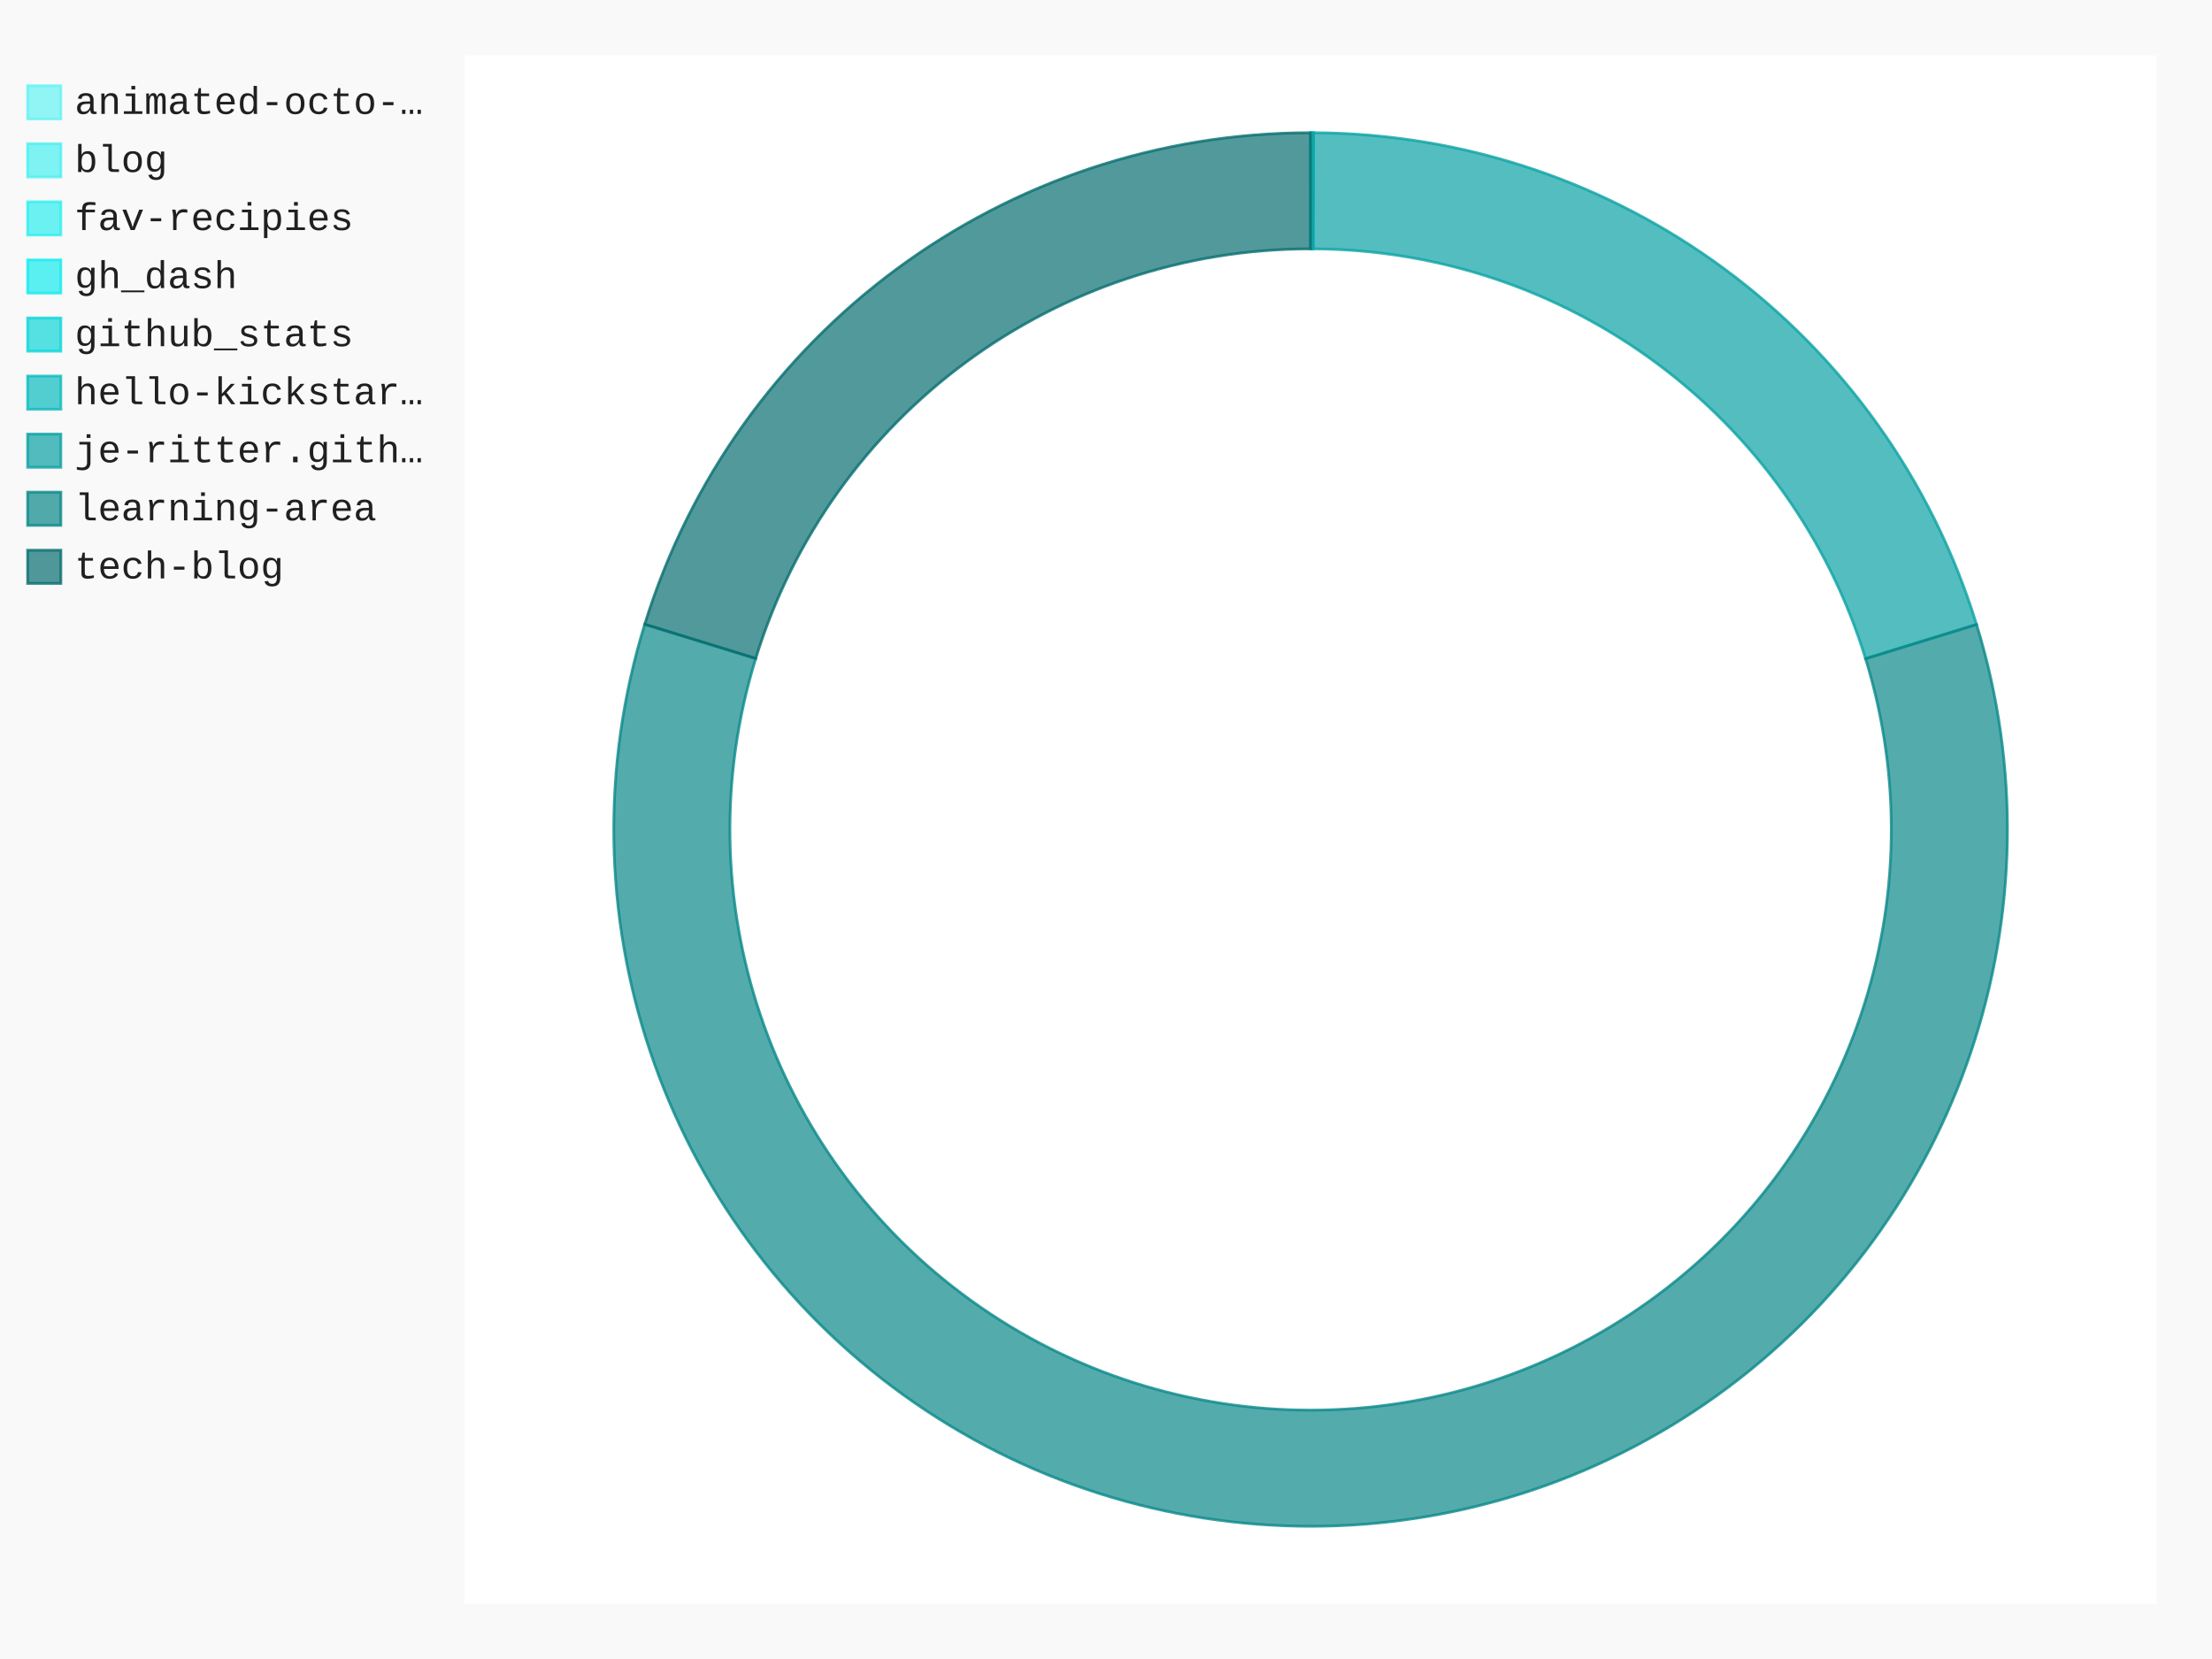
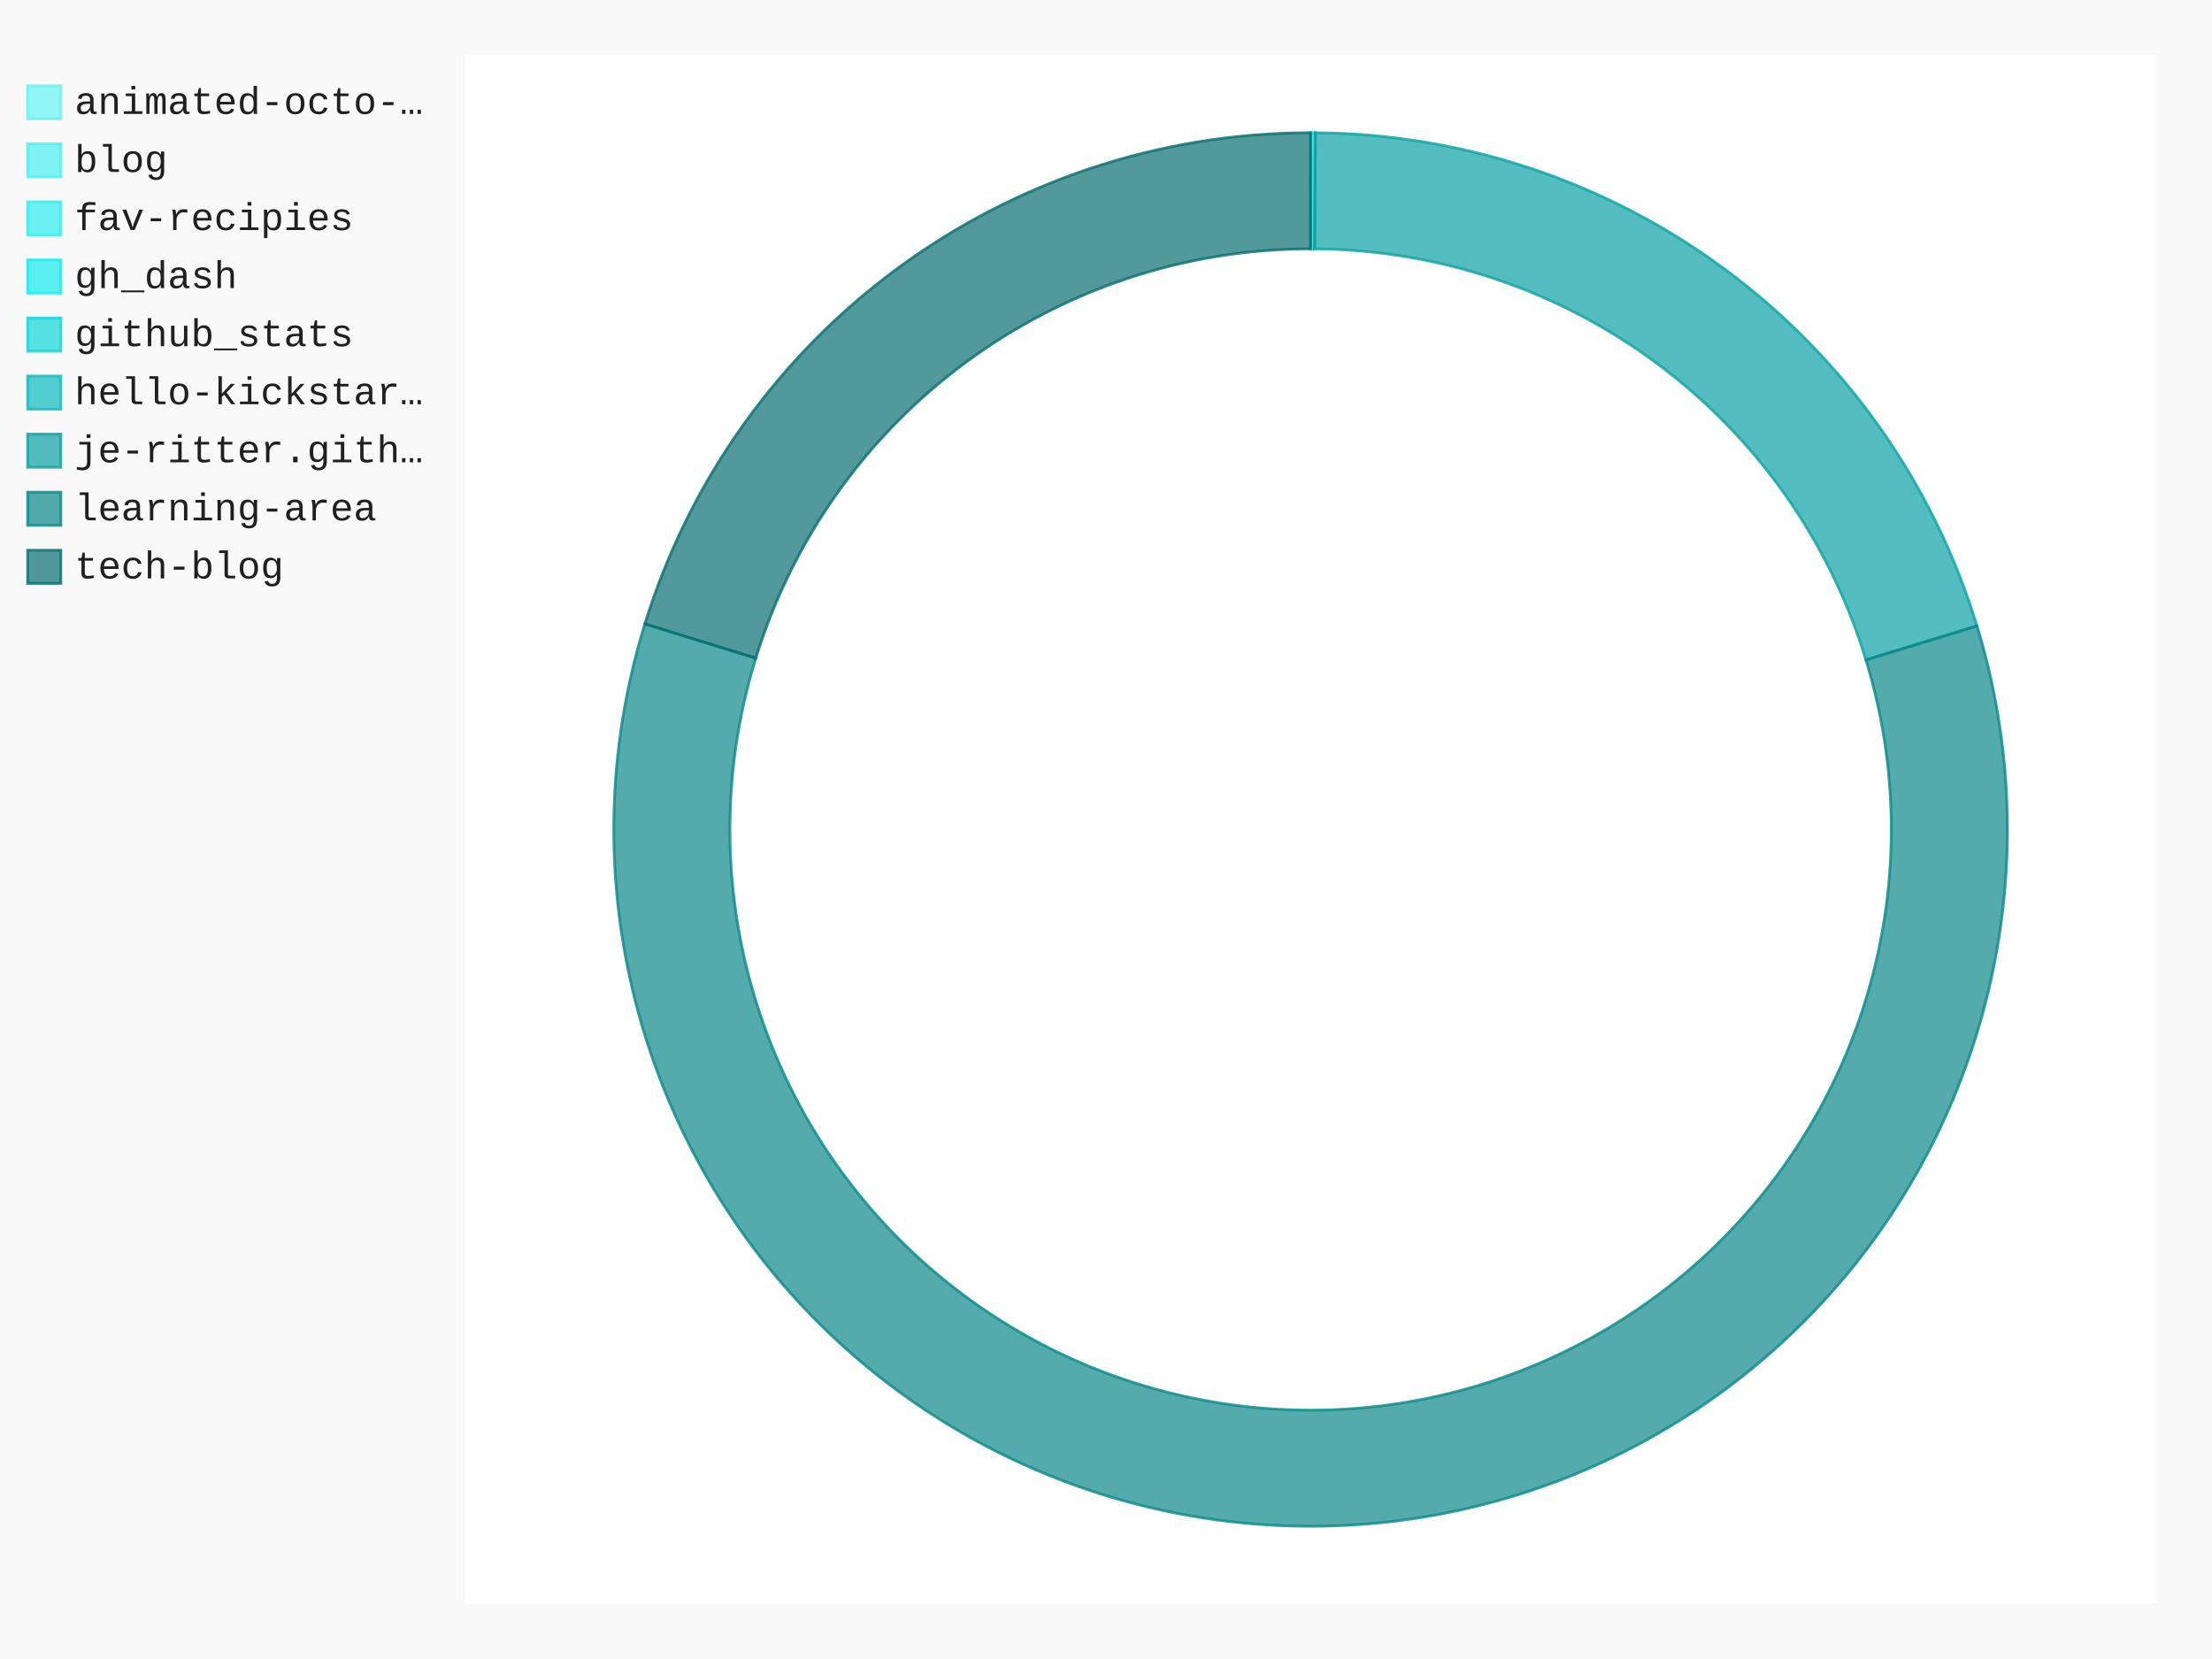
- <svg xmlns="http://www.w3.org/2000/svg" id="chart-838d6c51-f044-4986-be28-a0dc77e4f7dd" class="pygal-chart" viewBox="0 0 800 600">
+ <svg xmlns="http://www.w3.org/2000/svg" id="chart-e81e9534-b4ee-40a7-a9d0-50a22d86b934" class="pygal-chart" viewBox="0 0 800 600">
  <defs>
-     <style type="text/css">#chart-838d6c51-f044-4986-be28-a0dc77e4f7dd{-webkit-user-select:none;-webkit-font-smoothing:antialiased;font-family:Consolas,"Liberation Mono",Menlo,Courier,monospace}#chart-838d6c51-f044-4986-be28-a0dc77e4f7dd .title{font-family:Consolas,"Liberation Mono",Menlo,Courier,monospace;font-size:16px}#chart-838d6c51-f044-4986-be28-a0dc77e4f7dd .legends .legend text{font-family:Consolas,"Liberation Mono",Menlo,Courier,monospace;font-size:14px}#chart-838d6c51-f044-4986-be28-a0dc77e4f7dd .axis text{font-family:Consolas,"Liberation Mono",Menlo,Courier,monospace;font-size:10px}#chart-838d6c51-f044-4986-be28-a0dc77e4f7dd .axis text.major{font-family:Consolas,"Liberation Mono",Menlo,Courier,monospace;font-size:10px}#chart-838d6c51-f044-4986-be28-a0dc77e4f7dd .text-overlay text.value{font-family:Consolas,"Liberation Mono",Menlo,Courier,monospace;font-size:16px}#chart-838d6c51-f044-4986-be28-a0dc77e4f7dd .text-overlay text.label{font-family:Consolas,"Liberation Mono",Menlo,Courier,monospace;font-size:10px}#chart-838d6c51-f044-4986-be28-a0dc77e4f7dd .tooltip{font-family:Consolas,"Liberation Mono",Menlo,Courier,monospace;font-size:14px}#chart-838d6c51-f044-4986-be28-a0dc77e4f7dd text.no_data{font-family:Consolas,"Liberation Mono",Menlo,Courier,monospace;font-size:64px}
- #chart-838d6c51-f044-4986-be28-a0dc77e4f7dd{background-color:rgba(249,249,249,1)}#chart-838d6c51-f044-4986-be28-a0dc77e4f7dd path,#chart-838d6c51-f044-4986-be28-a0dc77e4f7dd line,#chart-838d6c51-f044-4986-be28-a0dc77e4f7dd rect,#chart-838d6c51-f044-4986-be28-a0dc77e4f7dd circle{-webkit-transition:150ms;-moz-transition:150ms;transition:150ms}#chart-838d6c51-f044-4986-be28-a0dc77e4f7dd .graph &gt; .background{fill:rgba(249,249,249,1)}#chart-838d6c51-f044-4986-be28-a0dc77e4f7dd .plot &gt; .background{fill:rgba(255,255,255,1)}#chart-838d6c51-f044-4986-be28-a0dc77e4f7dd .graph{fill:rgba(0,0,0,.87)}#chart-838d6c51-f044-4986-be28-a0dc77e4f7dd text.no_data{fill:rgba(0,0,0,1)}#chart-838d6c51-f044-4986-be28-a0dc77e4f7dd .title{fill:rgba(0,0,0,1)}#chart-838d6c51-f044-4986-be28-a0dc77e4f7dd .legends .legend text{fill:rgba(0,0,0,.87)}#chart-838d6c51-f044-4986-be28-a0dc77e4f7dd .legends .legend:hover text{fill:rgba(0,0,0,1)}#chart-838d6c51-f044-4986-be28-a0dc77e4f7dd .axis .line{stroke:rgba(0,0,0,1)}#chart-838d6c51-f044-4986-be28-a0dc77e4f7dd .axis .guide.line{stroke:rgba(0,0,0,.54)}#chart-838d6c51-f044-4986-be28-a0dc77e4f7dd .axis .major.line{stroke:rgba(0,0,0,.87)}#chart-838d6c51-f044-4986-be28-a0dc77e4f7dd .axis text.major{fill:rgba(0,0,0,1)}#chart-838d6c51-f044-4986-be28-a0dc77e4f7dd .axis.y .guides:hover .guide.line,#chart-838d6c51-f044-4986-be28-a0dc77e4f7dd .line-graph .axis.x .guides:hover .guide.line,#chart-838d6c51-f044-4986-be28-a0dc77e4f7dd .stackedline-graph .axis.x .guides:hover .guide.line,#chart-838d6c51-f044-4986-be28-a0dc77e4f7dd .xy-graph .axis.x .guides:hover .guide.line{stroke:rgba(0,0,0,1)}#chart-838d6c51-f044-4986-be28-a0dc77e4f7dd .axis .guides:hover text{fill:rgba(0,0,0,1)}#chart-838d6c51-f044-4986-be28-a0dc77e4f7dd .reactive{fill-opacity:.7;stroke-opacity:.8;stroke-width:1}#chart-838d6c51-f044-4986-be28-a0dc77e4f7dd .ci{stroke:rgba(0,0,0,.87)}#chart-838d6c51-f044-4986-be28-a0dc77e4f7dd .reactive.active,#chart-838d6c51-f044-4986-be28-a0dc77e4f7dd .active .reactive{fill-opacity:.8;stroke-opacity:.9;stroke-width:4}#chart-838d6c51-f044-4986-be28-a0dc77e4f7dd .ci .reactive.active{stroke-width:1.5}#chart-838d6c51-f044-4986-be28-a0dc77e4f7dd .series text{fill:rgba(0,0,0,1)}#chart-838d6c51-f044-4986-be28-a0dc77e4f7dd .tooltip rect{fill:rgba(255,255,255,1);stroke:rgba(0,0,0,1);-webkit-transition:opacity 150ms;-moz-transition:opacity 150ms;transition:opacity 150ms}#chart-838d6c51-f044-4986-be28-a0dc77e4f7dd .tooltip .label{fill:rgba(0,0,0,.87)}#chart-838d6c51-f044-4986-be28-a0dc77e4f7dd .tooltip .label{fill:rgba(0,0,0,.87)}#chart-838d6c51-f044-4986-be28-a0dc77e4f7dd .tooltip .legend{font-size:.8em;fill:rgba(0,0,0,.54)}#chart-838d6c51-f044-4986-be28-a0dc77e4f7dd .tooltip .x_label{font-size:.6em;fill:rgba(0,0,0,1)}#chart-838d6c51-f044-4986-be28-a0dc77e4f7dd .tooltip .xlink{font-size:.5em;text-decoration:underline}#chart-838d6c51-f044-4986-be28-a0dc77e4f7dd .tooltip .value{font-size:1.5em}#chart-838d6c51-f044-4986-be28-a0dc77e4f7dd .bound{font-size:.5em}#chart-838d6c51-f044-4986-be28-a0dc77e4f7dd .max-value{font-size:.75em;fill:rgba(0,0,0,.54)}#chart-838d6c51-f044-4986-be28-a0dc77e4f7dd .map-element{fill:rgba(255,255,255,1);stroke:rgba(0,0,0,.54) !important}#chart-838d6c51-f044-4986-be28-a0dc77e4f7dd .map-element .reactive{fill-opacity:inherit;stroke-opacity:inherit}#chart-838d6c51-f044-4986-be28-a0dc77e4f7dd .color-0,#chart-838d6c51-f044-4986-be28-a0dc77e4f7dd .color-0 a:visited{stroke:#66f2f4;fill:#66f2f4}#chart-838d6c51-f044-4986-be28-a0dc77e4f7dd .color-1,#chart-838d6c51-f044-4986-be28-a0dc77e4f7dd .color-1 a:visited{stroke:#4cf0f2;fill:#4cf0f2}#chart-838d6c51-f044-4986-be28-a0dc77e4f7dd .color-2,#chart-838d6c51-f044-4986-be28-a0dc77e4f7dd .color-2 a:visited{stroke:#31eef0;fill:#31eef0}#chart-838d6c51-f044-4986-be28-a0dc77e4f7dd .color-3,#chart-838d6c51-f044-4986-be28-a0dc77e4f7dd .color-3 a:visited{stroke:#17ebee;fill:#17ebee}#chart-838d6c51-f044-4986-be28-a0dc77e4f7dd .color-4,#chart-838d6c51-f044-4986-be28-a0dc77e4f7dd .color-4 a:visited{stroke:#10d6d9;fill:#10d6d9}#chart-838d6c51-f044-4986-be28-a0dc77e4f7dd .color-5,#chart-838d6c51-f044-4986-be28-a0dc77e4f7dd .color-5 a:visited{stroke:#0ebcbf;fill:#0ebcbf}#chart-838d6c51-f044-4986-be28-a0dc77e4f7dd .color-6,#chart-838d6c51-f044-4986-be28-a0dc77e4f7dd .color-6 a:visited{stroke:#0ca2a4;fill:#0ca2a4}#chart-838d6c51-f044-4986-be28-a0dc77e4f7dd .color-7,#chart-838d6c51-f044-4986-be28-a0dc77e4f7dd .color-7 a:visited{stroke:#0a888a;fill:#0a888a}#chart-838d6c51-f044-4986-be28-a0dc77e4f7dd .color-8,#chart-838d6c51-f044-4986-be28-a0dc77e4f7dd .color-8 a:visited{stroke:#086e6f;fill:#086e6f}#chart-838d6c51-f044-4986-be28-a0dc77e4f7dd .text-overlay .color-0 text{fill:black}#chart-838d6c51-f044-4986-be28-a0dc77e4f7dd .text-overlay .color-1 text{fill:black}#chart-838d6c51-f044-4986-be28-a0dc77e4f7dd .text-overlay .color-2 text{fill:black}#chart-838d6c51-f044-4986-be28-a0dc77e4f7dd .text-overlay .color-3 text{fill:black}#chart-838d6c51-f044-4986-be28-a0dc77e4f7dd .text-overlay .color-4 text{fill:black}#chart-838d6c51-f044-4986-be28-a0dc77e4f7dd .text-overlay .color-5 text{fill:black}#chart-838d6c51-f044-4986-be28-a0dc77e4f7dd .text-overlay .color-6 text{fill:black}#chart-838d6c51-f044-4986-be28-a0dc77e4f7dd .text-overlay .color-7 text{fill:black}#chart-838d6c51-f044-4986-be28-a0dc77e4f7dd .text-overlay .color-8 text{fill:black}
- #chart-838d6c51-f044-4986-be28-a0dc77e4f7dd text.no_data{text-anchor:middle}#chart-838d6c51-f044-4986-be28-a0dc77e4f7dd .guide.line{fill:none}#chart-838d6c51-f044-4986-be28-a0dc77e4f7dd .centered{text-anchor:middle}#chart-838d6c51-f044-4986-be28-a0dc77e4f7dd .title{text-anchor:middle}#chart-838d6c51-f044-4986-be28-a0dc77e4f7dd .legends .legend text{fill-opacity:1}#chart-838d6c51-f044-4986-be28-a0dc77e4f7dd .axis.x text{text-anchor:middle}#chart-838d6c51-f044-4986-be28-a0dc77e4f7dd .axis.x:not(.web) text[transform]{text-anchor:start}#chart-838d6c51-f044-4986-be28-a0dc77e4f7dd .axis.x:not(.web) text[transform].backwards{text-anchor:end}#chart-838d6c51-f044-4986-be28-a0dc77e4f7dd .axis.y text{text-anchor:end}#chart-838d6c51-f044-4986-be28-a0dc77e4f7dd .axis.y text[transform].backwards{text-anchor:start}#chart-838d6c51-f044-4986-be28-a0dc77e4f7dd .axis.y2 text{text-anchor:start}#chart-838d6c51-f044-4986-be28-a0dc77e4f7dd .axis.y2 text[transform].backwards{text-anchor:end}#chart-838d6c51-f044-4986-be28-a0dc77e4f7dd .axis .guide.line{stroke-dasharray:4,4;stroke:black}#chart-838d6c51-f044-4986-be28-a0dc77e4f7dd .axis .major.guide.line{stroke-dasharray:6,6;stroke:black}#chart-838d6c51-f044-4986-be28-a0dc77e4f7dd .horizontal .axis.y .guide.line,#chart-838d6c51-f044-4986-be28-a0dc77e4f7dd .horizontal .axis.y2 .guide.line,#chart-838d6c51-f044-4986-be28-a0dc77e4f7dd .vertical .axis.x .guide.line{opacity:0}#chart-838d6c51-f044-4986-be28-a0dc77e4f7dd .horizontal .axis.always_show .guide.line,#chart-838d6c51-f044-4986-be28-a0dc77e4f7dd .vertical .axis.always_show .guide.line{opacity:1 !important}#chart-838d6c51-f044-4986-be28-a0dc77e4f7dd .axis.y .guides:hover .guide.line,#chart-838d6c51-f044-4986-be28-a0dc77e4f7dd .axis.y2 .guides:hover .guide.line,#chart-838d6c51-f044-4986-be28-a0dc77e4f7dd .axis.x .guides:hover .guide.line{opacity:1}#chart-838d6c51-f044-4986-be28-a0dc77e4f7dd .axis .guides:hover text{opacity:1}#chart-838d6c51-f044-4986-be28-a0dc77e4f7dd .nofill{fill:none}#chart-838d6c51-f044-4986-be28-a0dc77e4f7dd .subtle-fill{fill-opacity:.2}#chart-838d6c51-f044-4986-be28-a0dc77e4f7dd .dot{stroke-width:1px;fill-opacity:1;stroke-opacity:1}#chart-838d6c51-f044-4986-be28-a0dc77e4f7dd .dot.active{stroke-width:5px}#chart-838d6c51-f044-4986-be28-a0dc77e4f7dd .dot.negative{fill:transparent}#chart-838d6c51-f044-4986-be28-a0dc77e4f7dd text,#chart-838d6c51-f044-4986-be28-a0dc77e4f7dd tspan{stroke:none !important}#chart-838d6c51-f044-4986-be28-a0dc77e4f7dd .series text.active{opacity:1}#chart-838d6c51-f044-4986-be28-a0dc77e4f7dd .tooltip rect{fill-opacity:.95;stroke-width:.5}#chart-838d6c51-f044-4986-be28-a0dc77e4f7dd .tooltip text{fill-opacity:1}#chart-838d6c51-f044-4986-be28-a0dc77e4f7dd .showable{visibility:hidden}#chart-838d6c51-f044-4986-be28-a0dc77e4f7dd .showable.shown{visibility:visible}#chart-838d6c51-f044-4986-be28-a0dc77e4f7dd .gauge-background{fill:rgba(229,229,229,1);stroke:none}#chart-838d6c51-f044-4986-be28-a0dc77e4f7dd .bg-lines{stroke:rgba(249,249,249,1);stroke-width:2px}</style>
+     <style type="text/css">#chart-e81e9534-b4ee-40a7-a9d0-50a22d86b934{-webkit-user-select:none;-webkit-font-smoothing:antialiased;font-family:Consolas,"Liberation Mono",Menlo,Courier,monospace}#chart-e81e9534-b4ee-40a7-a9d0-50a22d86b934 .title{font-family:Consolas,"Liberation Mono",Menlo,Courier,monospace;font-size:16px}#chart-e81e9534-b4ee-40a7-a9d0-50a22d86b934 .legends .legend text{font-family:Consolas,"Liberation Mono",Menlo,Courier,monospace;font-size:14px}#chart-e81e9534-b4ee-40a7-a9d0-50a22d86b934 .axis text{font-family:Consolas,"Liberation Mono",Menlo,Courier,monospace;font-size:10px}#chart-e81e9534-b4ee-40a7-a9d0-50a22d86b934 .axis text.major{font-family:Consolas,"Liberation Mono",Menlo,Courier,monospace;font-size:10px}#chart-e81e9534-b4ee-40a7-a9d0-50a22d86b934 .text-overlay text.value{font-family:Consolas,"Liberation Mono",Menlo,Courier,monospace;font-size:16px}#chart-e81e9534-b4ee-40a7-a9d0-50a22d86b934 .text-overlay text.label{font-family:Consolas,"Liberation Mono",Menlo,Courier,monospace;font-size:10px}#chart-e81e9534-b4ee-40a7-a9d0-50a22d86b934 .tooltip{font-family:Consolas,"Liberation Mono",Menlo,Courier,monospace;font-size:14px}#chart-e81e9534-b4ee-40a7-a9d0-50a22d86b934 text.no_data{font-family:Consolas,"Liberation Mono",Menlo,Courier,monospace;font-size:64px}
+ #chart-e81e9534-b4ee-40a7-a9d0-50a22d86b934{background-color:rgba(249,249,249,1)}#chart-e81e9534-b4ee-40a7-a9d0-50a22d86b934 path,#chart-e81e9534-b4ee-40a7-a9d0-50a22d86b934 line,#chart-e81e9534-b4ee-40a7-a9d0-50a22d86b934 rect,#chart-e81e9534-b4ee-40a7-a9d0-50a22d86b934 circle{-webkit-transition:150ms;-moz-transition:150ms;transition:150ms}#chart-e81e9534-b4ee-40a7-a9d0-50a22d86b934 .graph &gt; .background{fill:rgba(249,249,249,1)}#chart-e81e9534-b4ee-40a7-a9d0-50a22d86b934 .plot &gt; .background{fill:rgba(255,255,255,1)}#chart-e81e9534-b4ee-40a7-a9d0-50a22d86b934 .graph{fill:rgba(0,0,0,.87)}#chart-e81e9534-b4ee-40a7-a9d0-50a22d86b934 text.no_data{fill:rgba(0,0,0,1)}#chart-e81e9534-b4ee-40a7-a9d0-50a22d86b934 .title{fill:rgba(0,0,0,1)}#chart-e81e9534-b4ee-40a7-a9d0-50a22d86b934 .legends .legend text{fill:rgba(0,0,0,.87)}#chart-e81e9534-b4ee-40a7-a9d0-50a22d86b934 .legends .legend:hover text{fill:rgba(0,0,0,1)}#chart-e81e9534-b4ee-40a7-a9d0-50a22d86b934 .axis .line{stroke:rgba(0,0,0,1)}#chart-e81e9534-b4ee-40a7-a9d0-50a22d86b934 .axis .guide.line{stroke:rgba(0,0,0,.54)}#chart-e81e9534-b4ee-40a7-a9d0-50a22d86b934 .axis .major.line{stroke:rgba(0,0,0,.87)}#chart-e81e9534-b4ee-40a7-a9d0-50a22d86b934 .axis text.major{fill:rgba(0,0,0,1)}#chart-e81e9534-b4ee-40a7-a9d0-50a22d86b934 .axis.y .guides:hover .guide.line,#chart-e81e9534-b4ee-40a7-a9d0-50a22d86b934 .line-graph .axis.x .guides:hover .guide.line,#chart-e81e9534-b4ee-40a7-a9d0-50a22d86b934 .stackedline-graph .axis.x .guides:hover .guide.line,#chart-e81e9534-b4ee-40a7-a9d0-50a22d86b934 .xy-graph .axis.x .guides:hover .guide.line{stroke:rgba(0,0,0,1)}#chart-e81e9534-b4ee-40a7-a9d0-50a22d86b934 .axis .guides:hover text{fill:rgba(0,0,0,1)}#chart-e81e9534-b4ee-40a7-a9d0-50a22d86b934 .reactive{fill-opacity:.7;stroke-opacity:.8;stroke-width:1}#chart-e81e9534-b4ee-40a7-a9d0-50a22d86b934 .ci{stroke:rgba(0,0,0,.87)}#chart-e81e9534-b4ee-40a7-a9d0-50a22d86b934 .reactive.active,#chart-e81e9534-b4ee-40a7-a9d0-50a22d86b934 .active .reactive{fill-opacity:.8;stroke-opacity:.9;stroke-width:4}#chart-e81e9534-b4ee-40a7-a9d0-50a22d86b934 .ci .reactive.active{stroke-width:1.5}#chart-e81e9534-b4ee-40a7-a9d0-50a22d86b934 .series text{fill:rgba(0,0,0,1)}#chart-e81e9534-b4ee-40a7-a9d0-50a22d86b934 .tooltip rect{fill:rgba(255,255,255,1);stroke:rgba(0,0,0,1);-webkit-transition:opacity 150ms;-moz-transition:opacity 150ms;transition:opacity 150ms}#chart-e81e9534-b4ee-40a7-a9d0-50a22d86b934 .tooltip .label{fill:rgba(0,0,0,.87)}#chart-e81e9534-b4ee-40a7-a9d0-50a22d86b934 .tooltip .label{fill:rgba(0,0,0,.87)}#chart-e81e9534-b4ee-40a7-a9d0-50a22d86b934 .tooltip .legend{font-size:.8em;fill:rgba(0,0,0,.54)}#chart-e81e9534-b4ee-40a7-a9d0-50a22d86b934 .tooltip .x_label{font-size:.6em;fill:rgba(0,0,0,1)}#chart-e81e9534-b4ee-40a7-a9d0-50a22d86b934 .tooltip .xlink{font-size:.5em;text-decoration:underline}#chart-e81e9534-b4ee-40a7-a9d0-50a22d86b934 .tooltip .value{font-size:1.5em}#chart-e81e9534-b4ee-40a7-a9d0-50a22d86b934 .bound{font-size:.5em}#chart-e81e9534-b4ee-40a7-a9d0-50a22d86b934 .max-value{font-size:.75em;fill:rgba(0,0,0,.54)}#chart-e81e9534-b4ee-40a7-a9d0-50a22d86b934 .map-element{fill:rgba(255,255,255,1);stroke:rgba(0,0,0,.54) !important}#chart-e81e9534-b4ee-40a7-a9d0-50a22d86b934 .map-element .reactive{fill-opacity:inherit;stroke-opacity:inherit}#chart-e81e9534-b4ee-40a7-a9d0-50a22d86b934 .color-0,#chart-e81e9534-b4ee-40a7-a9d0-50a22d86b934 .color-0 a:visited{stroke:#66f2f4;fill:#66f2f4}#chart-e81e9534-b4ee-40a7-a9d0-50a22d86b934 .color-1,#chart-e81e9534-b4ee-40a7-a9d0-50a22d86b934 .color-1 a:visited{stroke:#4cf0f2;fill:#4cf0f2}#chart-e81e9534-b4ee-40a7-a9d0-50a22d86b934 .color-2,#chart-e81e9534-b4ee-40a7-a9d0-50a22d86b934 .color-2 a:visited{stroke:#31eef0;fill:#31eef0}#chart-e81e9534-b4ee-40a7-a9d0-50a22d86b934 .color-3,#chart-e81e9534-b4ee-40a7-a9d0-50a22d86b934 .color-3 a:visited{stroke:#17ebee;fill:#17ebee}#chart-e81e9534-b4ee-40a7-a9d0-50a22d86b934 .color-4,#chart-e81e9534-b4ee-40a7-a9d0-50a22d86b934 .color-4 a:visited{stroke:#10d6d9;fill:#10d6d9}#chart-e81e9534-b4ee-40a7-a9d0-50a22d86b934 .color-5,#chart-e81e9534-b4ee-40a7-a9d0-50a22d86b934 .color-5 a:visited{stroke:#0ebcbf;fill:#0ebcbf}#chart-e81e9534-b4ee-40a7-a9d0-50a22d86b934 .color-6,#chart-e81e9534-b4ee-40a7-a9d0-50a22d86b934 .color-6 a:visited{stroke:#0ca2a4;fill:#0ca2a4}#chart-e81e9534-b4ee-40a7-a9d0-50a22d86b934 .color-7,#chart-e81e9534-b4ee-40a7-a9d0-50a22d86b934 .color-7 a:visited{stroke:#0a888a;fill:#0a888a}#chart-e81e9534-b4ee-40a7-a9d0-50a22d86b934 .color-8,#chart-e81e9534-b4ee-40a7-a9d0-50a22d86b934 .color-8 a:visited{stroke:#086e6f;fill:#086e6f}#chart-e81e9534-b4ee-40a7-a9d0-50a22d86b934 .text-overlay .color-0 text{fill:black}#chart-e81e9534-b4ee-40a7-a9d0-50a22d86b934 .text-overlay .color-1 text{fill:black}#chart-e81e9534-b4ee-40a7-a9d0-50a22d86b934 .text-overlay .color-2 text{fill:black}#chart-e81e9534-b4ee-40a7-a9d0-50a22d86b934 .text-overlay .color-3 text{fill:black}#chart-e81e9534-b4ee-40a7-a9d0-50a22d86b934 .text-overlay .color-4 text{fill:black}#chart-e81e9534-b4ee-40a7-a9d0-50a22d86b934 .text-overlay .color-5 text{fill:black}#chart-e81e9534-b4ee-40a7-a9d0-50a22d86b934 .text-overlay .color-6 text{fill:black}#chart-e81e9534-b4ee-40a7-a9d0-50a22d86b934 .text-overlay .color-7 text{fill:black}#chart-e81e9534-b4ee-40a7-a9d0-50a22d86b934 .text-overlay .color-8 text{fill:black}
+ #chart-e81e9534-b4ee-40a7-a9d0-50a22d86b934 text.no_data{text-anchor:middle}#chart-e81e9534-b4ee-40a7-a9d0-50a22d86b934 .guide.line{fill:none}#chart-e81e9534-b4ee-40a7-a9d0-50a22d86b934 .centered{text-anchor:middle}#chart-e81e9534-b4ee-40a7-a9d0-50a22d86b934 .title{text-anchor:middle}#chart-e81e9534-b4ee-40a7-a9d0-50a22d86b934 .legends .legend text{fill-opacity:1}#chart-e81e9534-b4ee-40a7-a9d0-50a22d86b934 .axis.x text{text-anchor:middle}#chart-e81e9534-b4ee-40a7-a9d0-50a22d86b934 .axis.x:not(.web) text[transform]{text-anchor:start}#chart-e81e9534-b4ee-40a7-a9d0-50a22d86b934 .axis.x:not(.web) text[transform].backwards{text-anchor:end}#chart-e81e9534-b4ee-40a7-a9d0-50a22d86b934 .axis.y text{text-anchor:end}#chart-e81e9534-b4ee-40a7-a9d0-50a22d86b934 .axis.y text[transform].backwards{text-anchor:start}#chart-e81e9534-b4ee-40a7-a9d0-50a22d86b934 .axis.y2 text{text-anchor:start}#chart-e81e9534-b4ee-40a7-a9d0-50a22d86b934 .axis.y2 text[transform].backwards{text-anchor:end}#chart-e81e9534-b4ee-40a7-a9d0-50a22d86b934 .axis .guide.line{stroke-dasharray:4,4;stroke:black}#chart-e81e9534-b4ee-40a7-a9d0-50a22d86b934 .axis .major.guide.line{stroke-dasharray:6,6;stroke:black}#chart-e81e9534-b4ee-40a7-a9d0-50a22d86b934 .horizontal .axis.y .guide.line,#chart-e81e9534-b4ee-40a7-a9d0-50a22d86b934 .horizontal .axis.y2 .guide.line,#chart-e81e9534-b4ee-40a7-a9d0-50a22d86b934 .vertical .axis.x .guide.line{opacity:0}#chart-e81e9534-b4ee-40a7-a9d0-50a22d86b934 .horizontal .axis.always_show .guide.line,#chart-e81e9534-b4ee-40a7-a9d0-50a22d86b934 .vertical .axis.always_show .guide.line{opacity:1 !important}#chart-e81e9534-b4ee-40a7-a9d0-50a22d86b934 .axis.y .guides:hover .guide.line,#chart-e81e9534-b4ee-40a7-a9d0-50a22d86b934 .axis.y2 .guides:hover .guide.line,#chart-e81e9534-b4ee-40a7-a9d0-50a22d86b934 .axis.x .guides:hover .guide.line{opacity:1}#chart-e81e9534-b4ee-40a7-a9d0-50a22d86b934 .axis .guides:hover text{opacity:1}#chart-e81e9534-b4ee-40a7-a9d0-50a22d86b934 .nofill{fill:none}#chart-e81e9534-b4ee-40a7-a9d0-50a22d86b934 .subtle-fill{fill-opacity:.2}#chart-e81e9534-b4ee-40a7-a9d0-50a22d86b934 .dot{stroke-width:1px;fill-opacity:1;stroke-opacity:1}#chart-e81e9534-b4ee-40a7-a9d0-50a22d86b934 .dot.active{stroke-width:5px}#chart-e81e9534-b4ee-40a7-a9d0-50a22d86b934 .dot.negative{fill:transparent}#chart-e81e9534-b4ee-40a7-a9d0-50a22d86b934 text,#chart-e81e9534-b4ee-40a7-a9d0-50a22d86b934 tspan{stroke:none !important}#chart-e81e9534-b4ee-40a7-a9d0-50a22d86b934 .series text.active{opacity:1}#chart-e81e9534-b4ee-40a7-a9d0-50a22d86b934 .tooltip rect{fill-opacity:.95;stroke-width:.5}#chart-e81e9534-b4ee-40a7-a9d0-50a22d86b934 .tooltip text{fill-opacity:1}#chart-e81e9534-b4ee-40a7-a9d0-50a22d86b934 .showable{visibility:hidden}#chart-e81e9534-b4ee-40a7-a9d0-50a22d86b934 .showable.shown{visibility:visible}#chart-e81e9534-b4ee-40a7-a9d0-50a22d86b934 .gauge-background{fill:rgba(229,229,229,1);stroke:none}#chart-e81e9534-b4ee-40a7-a9d0-50a22d86b934 .bg-lines{stroke:rgba(249,249,249,1);stroke-width:2px}</style>
  </defs>
  <g class="graph pie-graph vertical">
    <rect x="0" y="0" width="800" height="600" class="background" />
    <g transform="translate(168, 20)" class="plot">
      <rect x="0" y="0" width="612.0" height="560" class="background" />
      <g class="series serie-0 color-0">
        <g class="slices">
          <g class="slice" />
        </g>
      </g>
      <g class="series serie-1 color-1">
        <g class="slices">
          <g class="slice" />
        </g>
      </g>
      <g class="series serie-2 color-2">
        <g class="slices">
          <g class="slice">
            <path d="M306 28 A252 252 0 0 1 306.033 28 L306.027 70 A210 210 0 0 0 306 70 z" class="slice reactive tooltip-trigger" />
          </g>
        </g>
      </g>
      <g class="series serie-3 color-3">
        <g class="slices">
          <g class="slice">
            <path d="M306.033 28 A252 252 0 0 1 306.054 28 L306.045 70 A210 210 0 0 0 306.027 70 z" class="slice reactive tooltip-trigger" />
          </g>
        </g>
      </g>
      <g class="series serie-4 color-4">
        <g class="slices">
          <g class="slice">
-             <path d="M306.054 28 A252 252 0 0 1 306.958 28.002 L306.799 70.002 A210 210 0 0 0 306.045 70 z" class="slice reactive tooltip-trigger" />
+             <path d="M306.054 28 A252 252 0 0 1 307.644 28.005 L307.37 70.004 A210 210 0 0 0 306.045 70 z" class="slice reactive tooltip-trigger" />
          </g>
        </g>
      </g>
      <g class="series serie-5 color-5">
        <g class="slices">
          <g class="slice">
-             <path d="M306.958 28.002 A252 252 0 0 1 307.035 28.002 L306.862 70.002 A210 210 0 0 0 306.799 70.002 z" class="slice reactive tooltip-trigger" />
+             <path d="M307.644 28.005 A252 252 0 0 1 307.72 28.006 L307.433 70.005 A210 210 0 0 0 307.37 70.004 z" class="slice reactive tooltip-trigger" />
          </g>
        </g>
      </g>
      <g class="series serie-6 color-6">
        <g class="slices">
          <g class="slice">
-             <path d="M307.035 28.002 A252 252 0 0 1 546.844 205.852 L506.704 218.21 A210 210 0 0 0 306.862 70.002 z" class="slice reactive tooltip-trigger" />
+             <path d="M307.72 28.006 A252 252 0 0 1 547.005 206.375 L506.837 218.645 A210 210 0 0 0 307.433 70.005 z" class="slice reactive tooltip-trigger" />
          </g>
        </g>
      </g>
      <g class="series serie-7 color-7">
        <g class="slices">
          <g class="slice">
-             <path d="M546.844 205.852 A252 252 0 1 1 65.178 205.779 L105.315 218.149 A210 210 0 1 0 506.704 218.21 z" class="slice reactive tooltip-trigger" />
+             <path d="M547.005 206.375 A252 252 0 1 1 65.219 205.646 L105.349 218.038 A210 210 0 1 0 506.837 218.645 z" class="slice reactive tooltip-trigger" />
          </g>
        </g>
      </g>
      <g class="series serie-8 color-8">
        <g class="slices">
          <g class="slice">
-             <path d="M65.178 205.779 A252 252 0 0 1 306 28 L306 70 A210 210 0 0 0 105.315 218.149 z" class="slice reactive tooltip-trigger" />
+             <path d="M65.219 205.646 A252 252 0 0 1 306 28 L306 70 A210 210 0 0 0 105.349 218.038 z" class="slice reactive tooltip-trigger" />
          </g>
        </g>
      </g>
    </g>
    <g class="titles" />
    <g transform="translate(168, 20)" class="plot overlay">
      <g class="series serie-0 color-0" />
      <g class="series serie-1 color-1" />
      <g class="series serie-2 color-2" />
      <g class="series serie-3 color-3" />
      <g class="series serie-4 color-4" />
      <g class="series serie-5 color-5" />
      <g class="series serie-6 color-6" />
      <g class="series serie-7 color-7" />
      <g class="series serie-8 color-8" />
    </g>
    <g transform="translate(168, 20)" class="plot text-overlay">
      <g class="series serie-0 color-0" />
      <g class="series serie-1 color-1" />
      <g class="series serie-2 color-2" />
      <g class="series serie-3 color-3" />
      <g class="series serie-4 color-4" />
      <g class="series serie-5 color-5" />
      <g class="series serie-6 color-6" />
      <g class="series serie-7 color-7" />
      <g class="series serie-8 color-8" />
    </g>
    <g transform="translate(168, 20)" class="plot tooltip-overlay">
      <g transform="translate(0 0)" style="opacity: 0" class="tooltip">
        <rect rx="0" ry="0" width="0" height="0" class="tooltip-box" />
        <g class="text" />
      </g>
    </g>
    <g transform="translate(10, 30)" class="legends">
      <g id="activate-serie-0" class="legend reactive activate-serie">
        <rect x="0.0" y="1.0" width="12" height="12" class="color-0 reactive" />
        <text x="17.0" y="11.2">animated-octo-…</text>
      </g>
      <g id="activate-serie-1" class="legend reactive activate-serie">
        <rect x="0.0" y="22.0" width="12" height="12" class="color-1 reactive" />
        <text x="17.0" y="32.2">blog</text>
      </g>
      <g id="activate-serie-2" class="legend reactive activate-serie">
        <rect x="0.0" y="43.0" width="12" height="12" class="color-2 reactive" />
        <text x="17.0" y="53.2">fav-recipies</text>
      </g>
      <g id="activate-serie-3" class="legend reactive activate-serie">
        <rect x="0.0" y="64.0" width="12" height="12" class="color-3 reactive" />
        <text x="17.0" y="74.2">gh_dash</text>
      </g>
      <g id="activate-serie-4" class="legend reactive activate-serie">
        <rect x="0.0" y="85.0" width="12" height="12" class="color-4 reactive" />
        <text x="17.0" y="95.2">github_stats</text>
      </g>
      <g id="activate-serie-5" class="legend reactive activate-serie">
        <rect x="0.0" y="106.0" width="12" height="12" class="color-5 reactive" />
        <text x="17.0" y="116.2">hello-kickstar…</text>
      </g>
      <g id="activate-serie-6" class="legend reactive activate-serie">
        <rect x="0.0" y="127.0" width="12" height="12" class="color-6 reactive" />
        <text x="17.0" y="137.2">je-ritter.gith…</text>
      </g>
      <g id="activate-serie-7" class="legend reactive activate-serie">
        <rect x="0.0" y="148.0" width="12" height="12" class="color-7 reactive" />
        <text x="17.0" y="158.2">learning-area</text>
      </g>
      <g id="activate-serie-8" class="legend reactive activate-serie">
        <rect x="0.0" y="169.0" width="12" height="12" class="color-8 reactive" />
        <text x="17.0" y="179.2">tech-blog</text>
      </g>
    </g>
    <g transform="translate(790, 30)" class="legends" />
  </g>
</svg>
